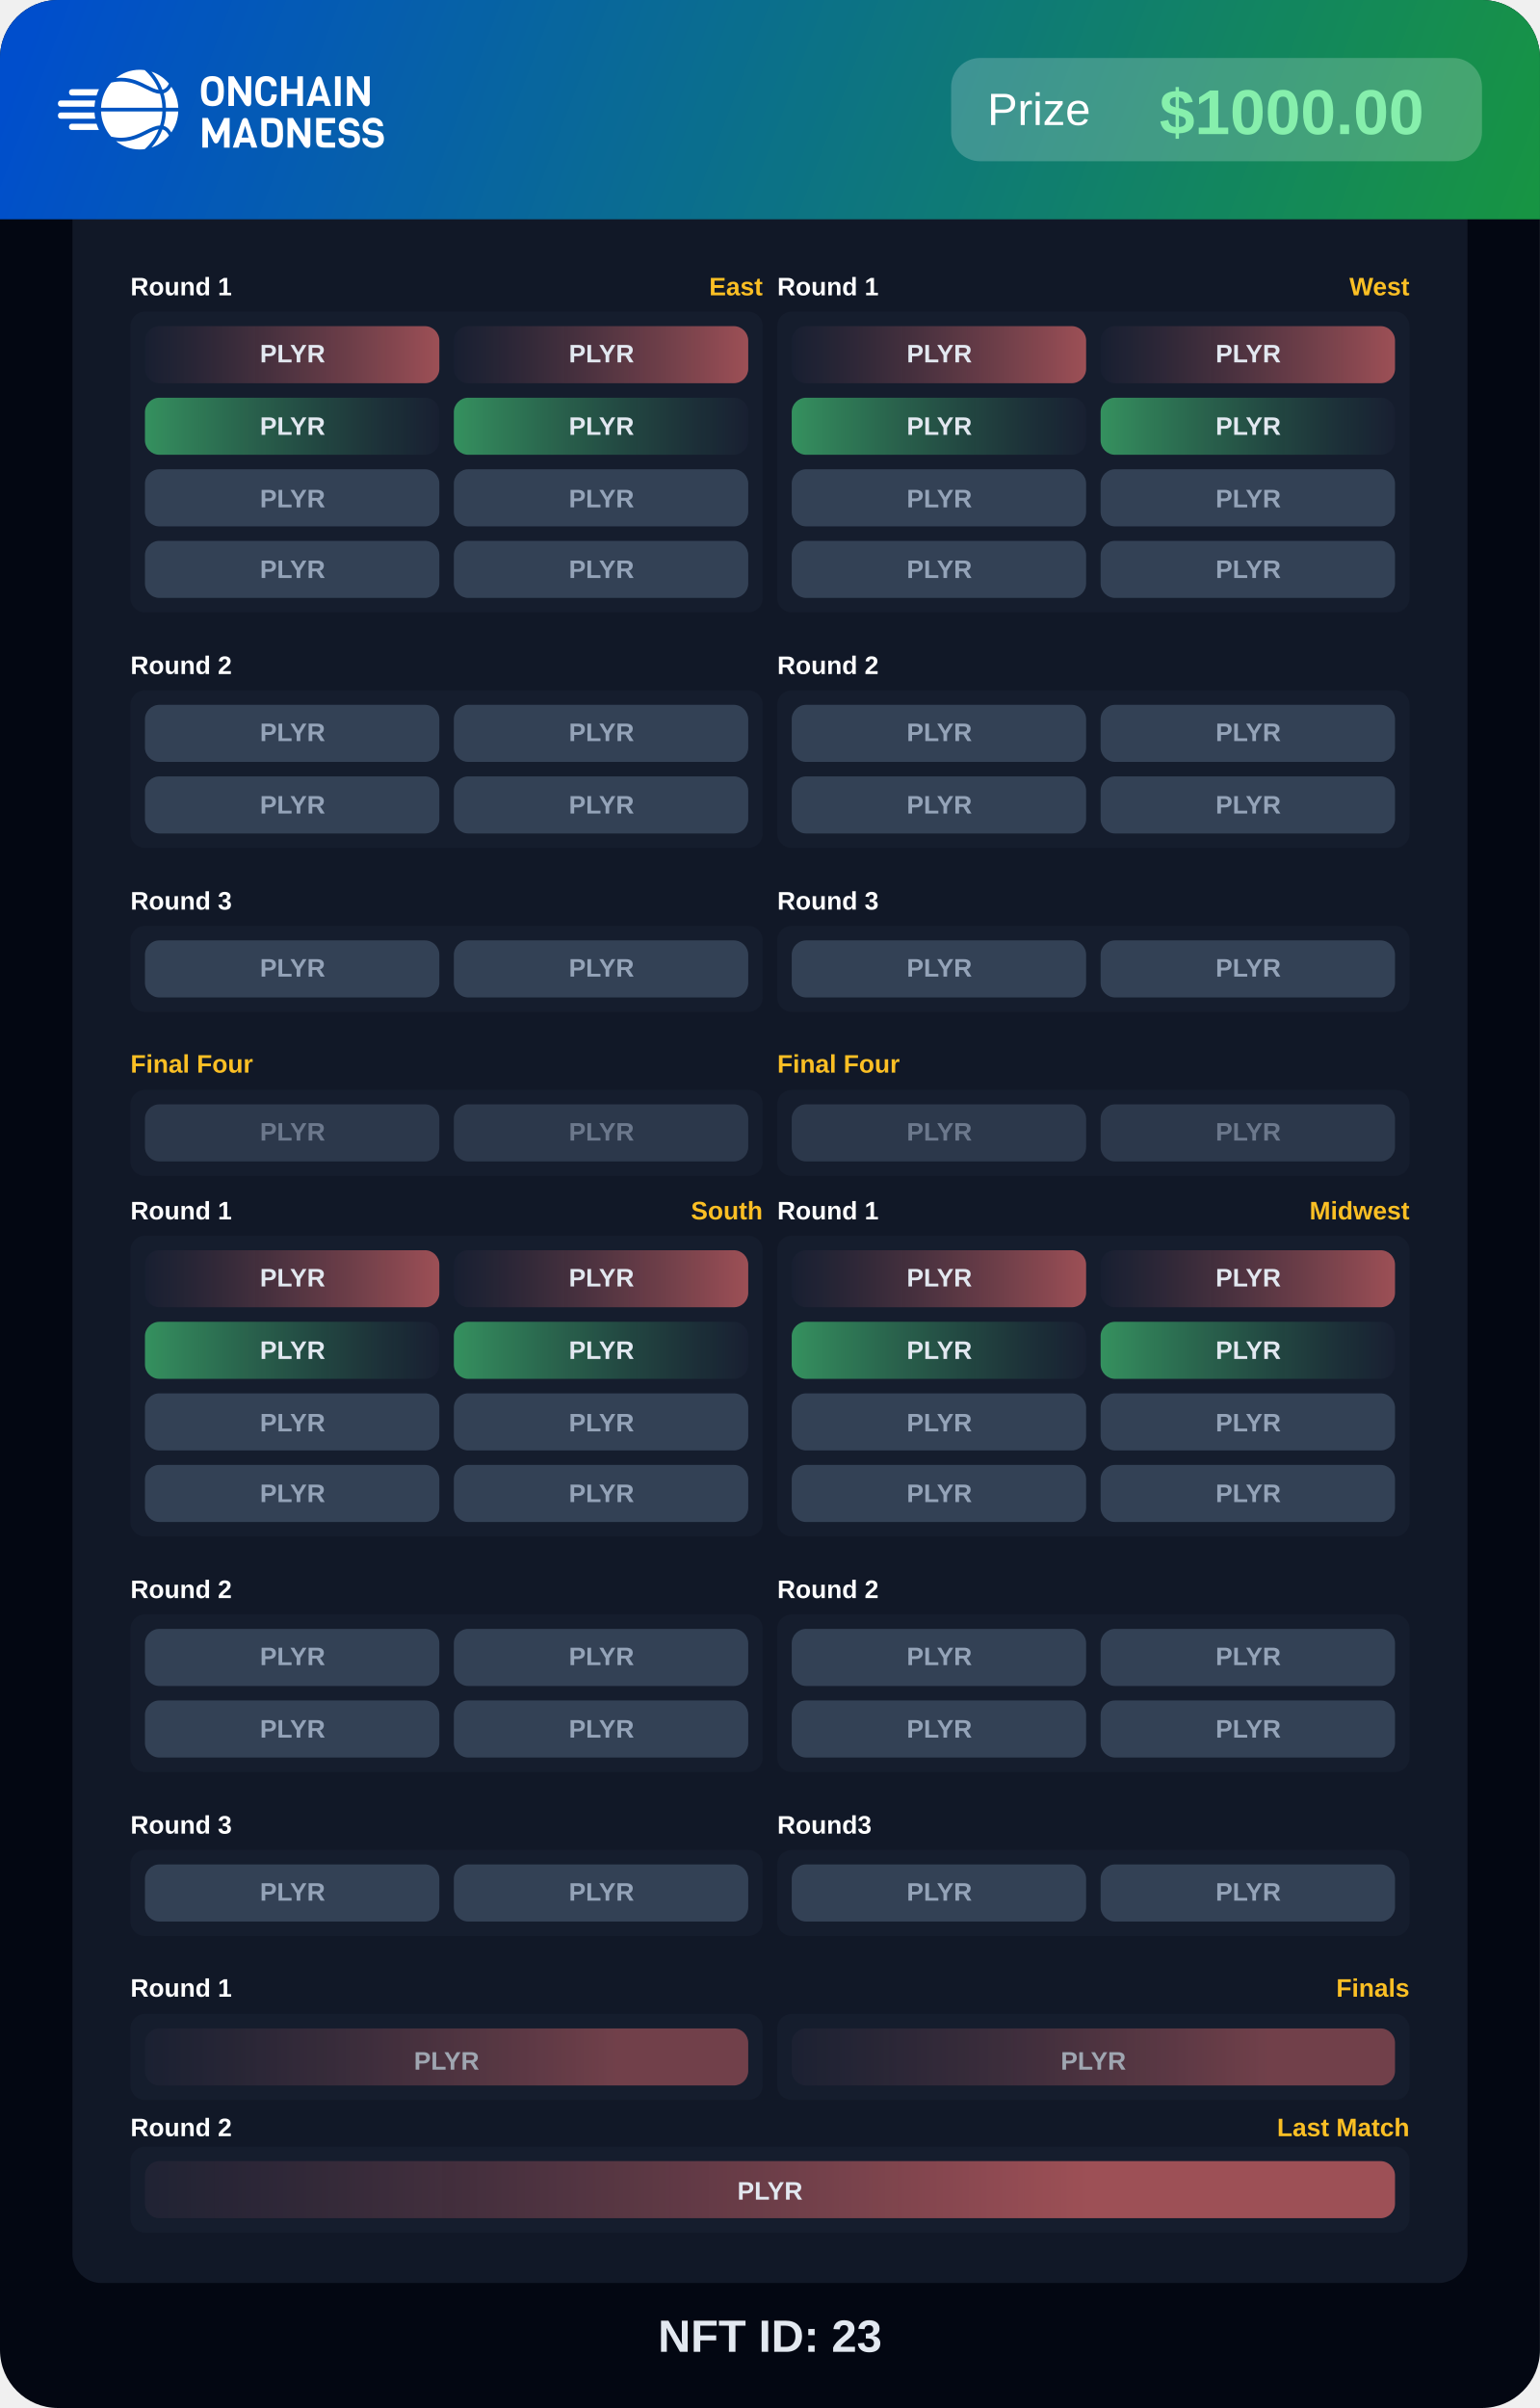
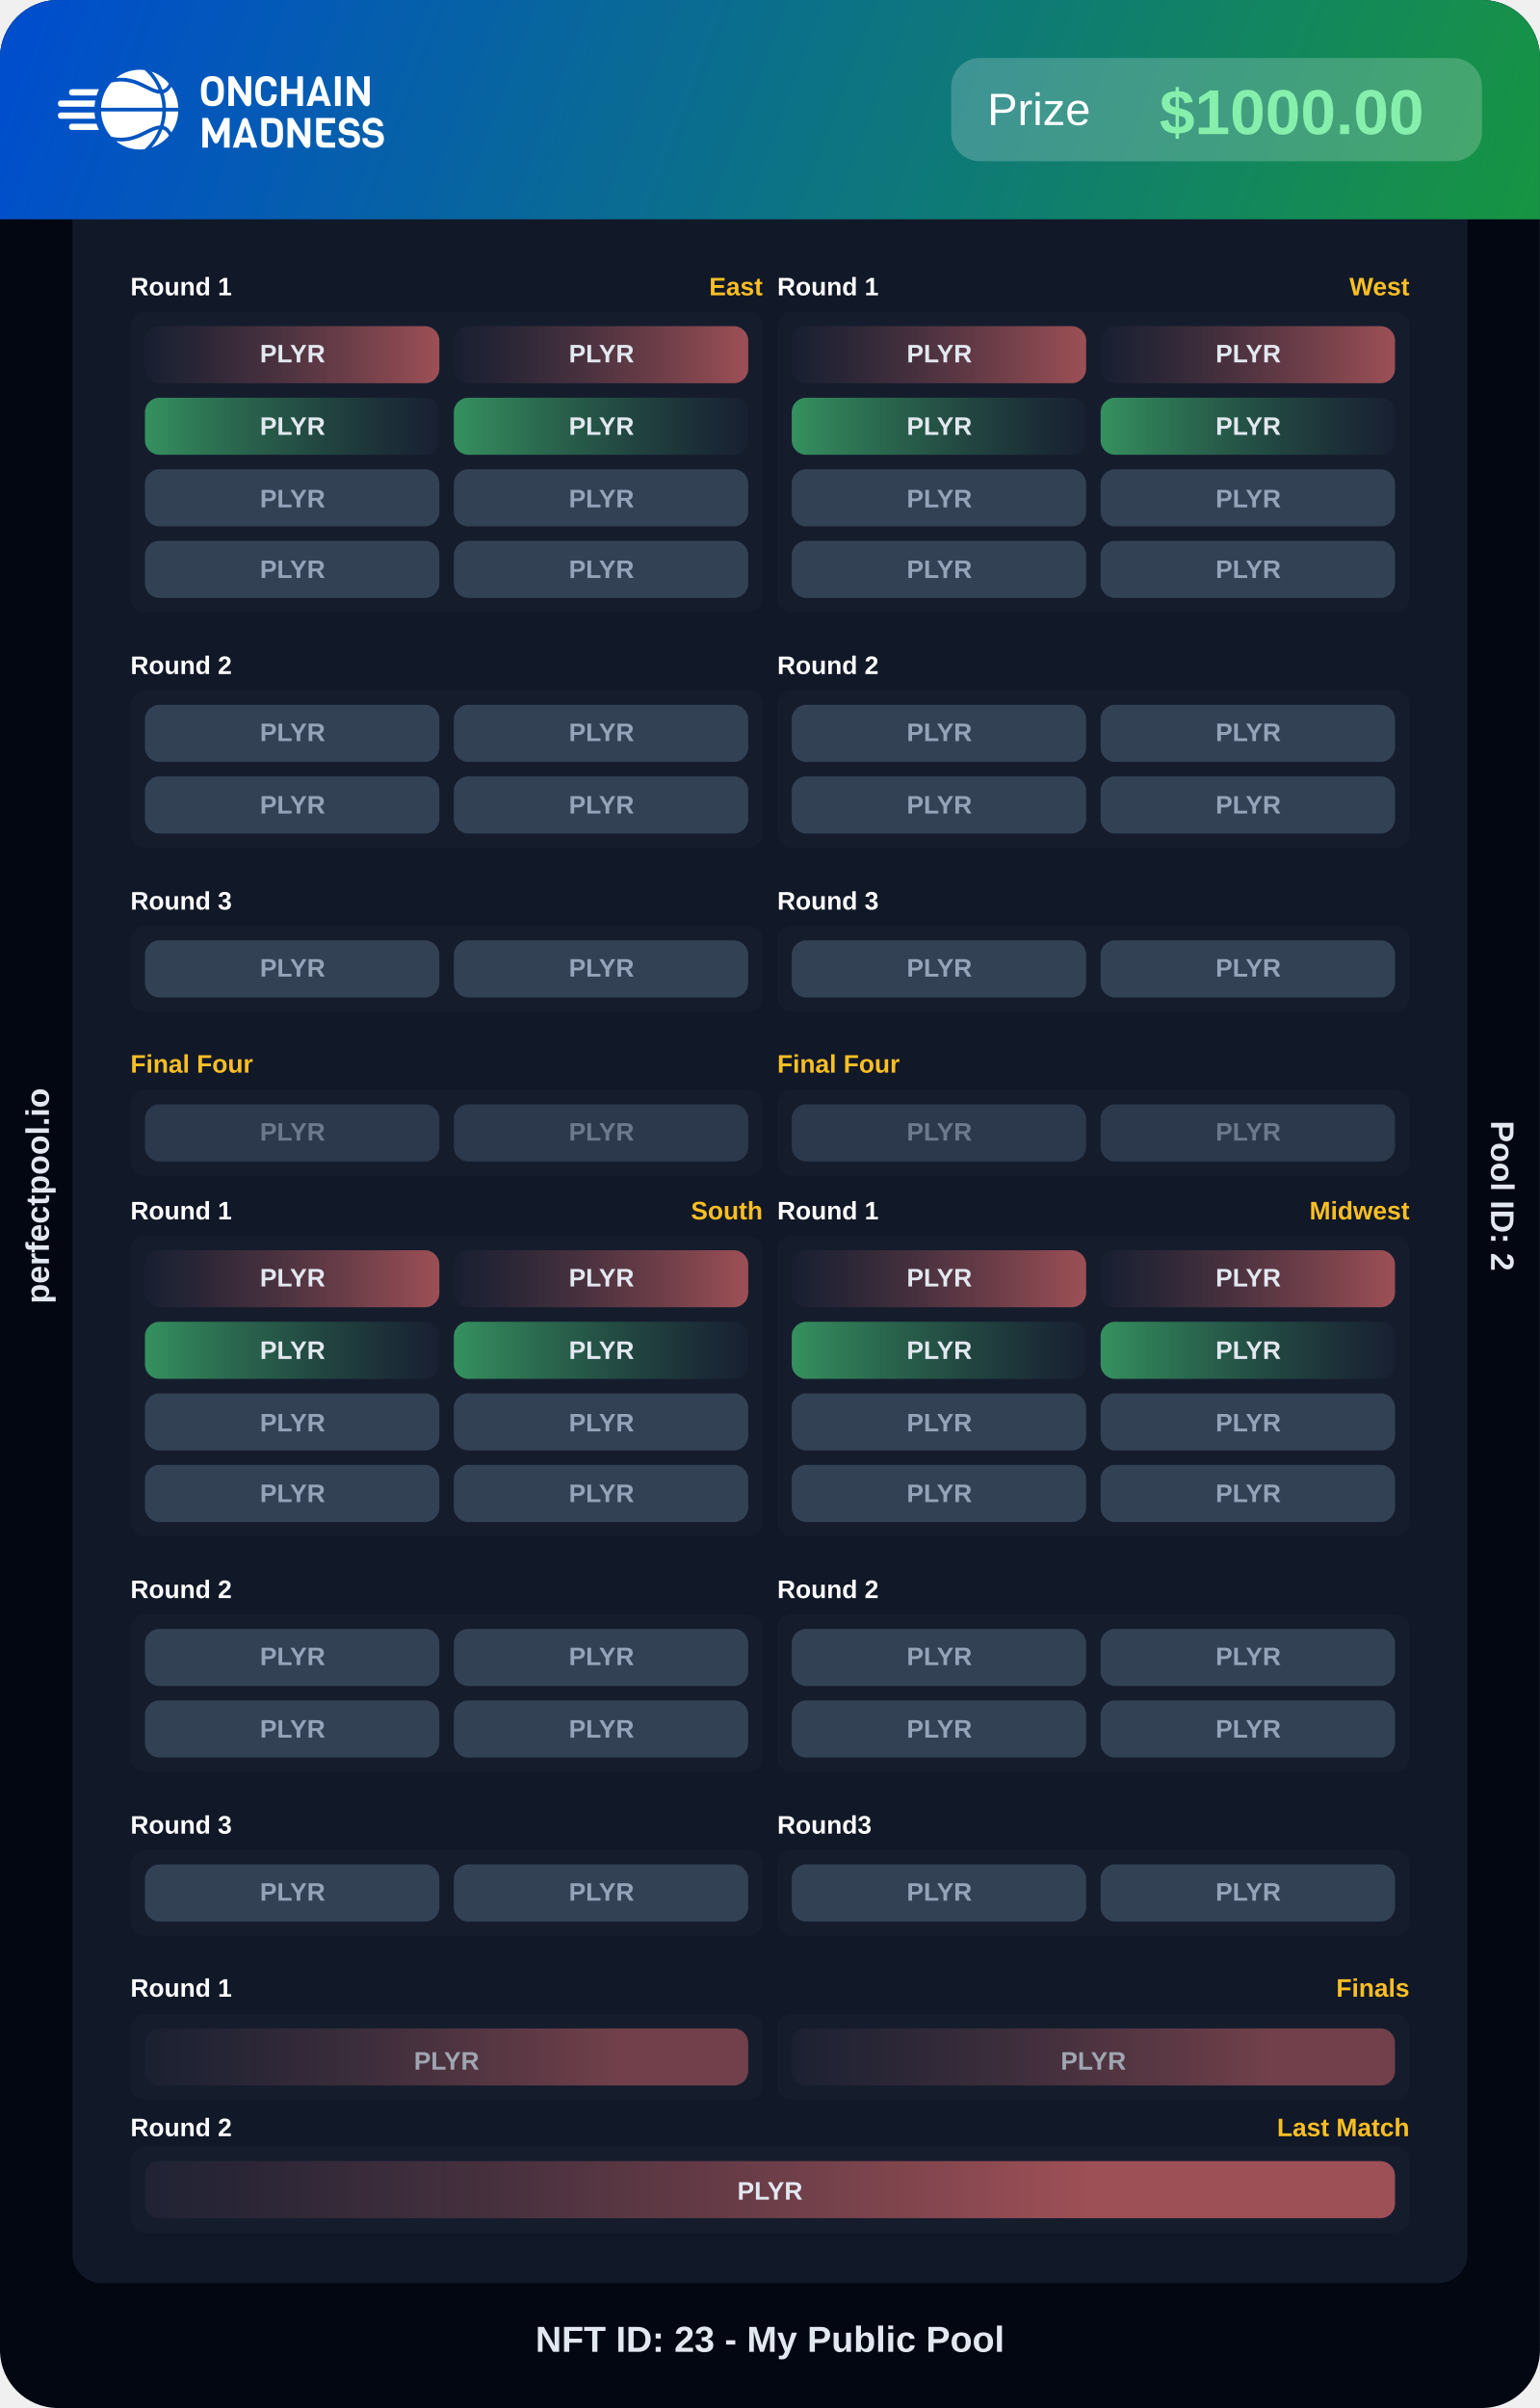
<svg xmlns="http://www.w3.org/2000/svg" width="850" height="1329" viewBox="0 0 850 1329" fill="none">
  <rect width="850" height="1329" rx="32" fill="#030712" />
  <path d="m 40,29 h 770 v 1215 c 0,8.84 -7.163,16 -16,16 H 56 c -8.837,0 -16,-7.16 -16,-16 z" fill="#111827" />
  <path d="M0 32C0 14.327 14.327 0 32 0H818C835.673 0 850 14.327 850 32V121H0V32Z" fill="url(#paint0_linear_3468_11744)" />
  <path d="M0 32C0 14.327 14.327 0 32 0H818C835.673 0 850 14.327 850 32V121H0V32Z" fill="black" fill-opacity="0.2" />
  <rect x="525" y="32" width="293" height="57" rx="16" fill="white" fill-opacity="0.2" />
  <path d="M123.562 49.543V50.784C123.562 53.528 123.057 55.521 122.046 56.762C121.049 58.004 119.443 58.624 117.228 58.624C115.012 58.624 113.406 58.004 112.41 56.762C111.428 55.521 110.938 53.505 110.938 50.715V49.52C110.938 46.975 111.436 45.082 112.432 43.841C113.443 42.599 115.034 41.978 117.205 41.978C119.391 41.978 120.997 42.607 122.023 43.864C123.049 45.121 123.562 47.014 123.562 49.543ZM120.462 50.715V49.865C120.462 48.393 120.283 47.221 119.927 46.347C119.51 45.335 118.618 44.829 117.25 44.829C115.867 44.829 114.967 45.335 114.551 46.347C114.209 47.175 114.038 48.347 114.038 49.865V50.715C114.038 52.693 114.306 54.026 114.841 54.716C115.049 55.007 115.354 55.26 115.756 55.475C116.172 55.674 116.663 55.773 117.228 55.773C117.808 55.773 118.298 55.674 118.7 55.475C119.101 55.275 119.414 55.03 119.637 54.739C119.86 54.448 120.031 54.064 120.15 53.589C120.358 52.838 120.462 51.88 120.462 50.715Z" fill="white" />
  <path d="M138.653 42.116V56.831C138.653 57.337 138.504 57.774 138.207 58.142C137.909 58.494 137.56 58.67 137.158 58.67C136.132 58.67 135.292 58.057 134.638 56.831L129.151 47.979V58.486H126.051V42.116H129.039L135.552 52.831V42.116H138.653Z" fill="white" />
  <path d="M149.9 52.141H152.777C152.777 54.225 152.271 55.827 151.26 56.946C150.249 58.065 148.821 58.624 146.978 58.624C142.918 58.624 140.888 56.164 140.888 51.244V49.865C140.888 45.987 141.929 43.557 144.011 42.576C144.829 42.178 145.818 41.978 146.978 41.978C148.673 41.978 150.048 42.461 151.104 43.427C152.175 44.377 152.71 45.757 152.71 47.566H149.81C149.647 46.661 149.357 45.979 148.94 45.519C148.524 45.059 147.87 44.829 146.978 44.829C145.937 44.829 145.163 45.167 144.658 45.841C144.301 46.316 144.093 47.129 144.033 48.278C144.004 48.646 143.989 49.144 143.989 49.773V51.198C143.989 52.961 144.227 54.164 144.702 54.808C145.193 55.452 145.952 55.773 146.978 55.773C148.018 55.773 148.732 55.482 149.119 54.9C149.52 54.302 149.781 53.382 149.9 52.141Z" fill="white" />
  <path d="M167.218 58.486H164.117V51.865H158.296V58.486H155.195V42.116H158.296V49.037H164.117V42.116H167.218V58.486Z" fill="white" />
  <path d="M182.732 58.486H179.498L178.606 55.658H173.275L172.405 58.486H169.171L174.256 43.496C174.48 42.975 174.725 42.615 174.993 42.415C175.275 42.216 175.617 42.116 176.019 42.116C176.42 42.116 176.74 42.208 176.978 42.392C177.23 42.576 177.454 42.944 177.647 43.496L182.732 58.486ZM177.892 52.968L176.019 46.485L174.056 52.968H177.892Z" fill="white" />
  <path d="M188.012 58.486H184.912V42.116H188.012V58.486Z" fill="white" />
  <path d="M204.087 42.116V56.831C204.087 57.337 203.938 57.774 203.641 58.142C203.343 58.494 202.994 58.67 202.592 58.67C201.566 58.67 200.726 58.057 200.072 56.831L194.585 47.979V58.486H191.485V42.116H194.473L200.986 52.831V42.116H204.087Z" fill="white" />
  <path d="M123.652 71.707L120.796 77.915C120.38 78.742 119.86 79.156 119.235 79.156C118.625 79.156 118.112 78.719 117.696 77.846L114.796 71.707V81.478H111.696V65.108H114.752L119.235 74.558L123.696 65.108H126.752V81.478H123.652V71.707Z" fill="white" />
  <path d="M142.043 81.478H138.809L137.917 78.65H132.586L131.716 81.478H128.482L133.567 66.488C133.79 65.966 134.036 65.606 134.303 65.407C134.586 65.208 134.928 65.108 135.329 65.108C135.731 65.108 136.05 65.2 136.288 65.384C136.541 65.568 136.764 65.936 136.958 66.488L142.043 81.478ZM137.203 75.96L135.329 69.477L133.366 75.96H137.203Z" fill="white" />
  <path d="M156.2 73.224L156.222 74.995C156.163 76.114 156.029 77.056 155.821 77.823C155.613 78.589 155.204 79.286 154.594 79.915C153.583 80.957 152.111 81.478 150.178 81.478C147.903 81.478 146.341 81.172 145.494 80.558C144.646 79.93 144.222 78.803 144.222 77.179V65.108H150.401C152.185 65.108 153.583 65.629 154.594 66.672C155.412 67.515 155.895 68.541 156.044 69.752C156.148 70.611 156.2 71.768 156.2 73.224ZM152.43 77.616C152.713 77.263 152.891 76.78 152.966 76.167C153.055 75.539 153.1 74.565 153.1 73.247C153.1 71.929 153.055 70.979 152.966 70.396C152.891 69.798 152.713 69.323 152.43 68.971C151.895 68.296 151.122 67.959 150.111 67.959H147.323V77.018C147.323 77.631 147.523 78.052 147.925 78.282C148.326 78.512 149.04 78.627 150.066 78.627C151.107 78.627 151.895 78.29 152.43 77.616Z" fill="white" />
  <path d="M171.305 65.108V79.823C171.305 80.329 171.156 80.766 170.858 81.133C170.561 81.486 170.212 81.662 169.81 81.662C168.784 81.662 167.944 81.049 167.29 79.823L161.803 70.971V81.478H158.702V65.108H161.691L168.204 75.822V65.108H171.305Z" fill="white" />
  <path d="M184.982 81.478H179.362C177.577 81.478 176.321 81.164 175.592 80.535C174.878 79.892 174.521 78.765 174.521 77.156V65.108H184.982V67.959H177.622V71.799H182.774L182.551 74.65H177.622V76.926C177.622 77.57 177.763 78.014 178.046 78.259C178.328 78.505 178.841 78.627 179.585 78.627H184.982V81.478Z" fill="white" />
  <path d="M198.733 76.65C198.733 78.198 198.183 79.417 197.082 80.306C195.982 81.179 194.577 81.616 192.867 81.616C191.513 81.616 190.205 81.233 188.941 80.467C188.316 80.068 187.803 79.509 187.402 78.788C187 78.052 186.8 77.217 186.8 76.282L189.61 76.144C189.61 76.972 189.952 77.616 190.636 78.075C191.32 78.535 192.078 78.765 192.911 78.765C194.77 78.765 195.699 78.091 195.699 76.742C195.699 75.638 195.067 74.987 193.803 74.788L191.216 74.512C189.922 74.312 188.896 73.837 188.138 73.086C187.38 72.335 187 71.255 187 69.844C187 68.434 187.543 67.269 188.629 66.35C189.714 65.43 191.082 64.97 192.733 64.97C194.398 64.97 195.736 65.407 196.748 66.281C197.759 67.139 198.264 68.25 198.264 69.615L195.499 69.752C195.246 68.419 194.376 67.752 192.889 67.752C191.982 67.752 191.268 67.951 190.748 68.35C190.242 68.749 189.989 69.224 189.989 69.775C189.989 70.312 190.175 70.741 190.547 71.063C190.919 71.37 191.38 71.561 191.93 71.638L194.473 71.914C197.313 72.312 198.733 73.891 198.733 76.65Z" fill="white" />
  <path d="M211.911 76.65C211.911 78.198 211.361 79.417 210.261 80.306C209.16 81.179 207.755 81.616 206.045 81.616C204.692 81.616 203.383 81.233 202.119 80.467C201.495 80.068 200.982 79.509 200.58 78.788C200.179 78.052 199.978 77.217 199.978 76.282L202.788 76.144C202.788 76.972 203.13 77.616 203.814 78.075C204.498 78.535 205.257 78.765 206.089 78.765C207.948 78.765 208.878 78.091 208.878 76.742C208.878 75.638 208.246 74.987 206.982 74.788L204.394 74.512C203.101 74.312 202.075 73.837 201.316 73.086C200.558 72.335 200.179 71.255 200.179 69.844C200.179 68.434 200.721 67.269 201.807 66.35C202.892 65.43 204.26 64.97 205.911 64.97C207.576 64.97 208.915 65.407 209.926 66.281C210.937 67.139 211.443 68.25 211.443 69.615L208.677 69.752C208.424 68.419 207.554 67.752 206.067 67.752C205.16 67.752 204.446 67.951 203.926 68.35C203.42 68.749 203.168 69.224 203.168 69.775C203.168 70.312 203.353 70.741 203.725 71.063C204.097 71.37 204.558 71.561 205.108 71.638L207.651 71.914C210.491 72.312 211.911 73.891 211.911 76.65Z" fill="white" />
  <path d="M53.27 52.696L39.63 52.696C38.787 52.696 38.108 51.996 38.108 51.127V50.808C38.108 49.945 38.787 49.239 39.63 49.239L54.615 49.239C54.088 50.346 53.639 51.5 53.277 52.689L53.27 52.696Z" fill="white" />
  <path d="M52.15 58.904H33.522C32.679 58.904 32 58.204 32 57.335L32 57.016C32 56.146 32.679 55.447 33.522 55.447H52.585C52.368 56.567 52.216 57.722 52.15 58.897V58.904Z" fill="white" />
  <path d="M54.608 71.741H39.63C38.787 71.741 38.108 71.042 38.108 70.172V69.853C38.108 68.99 38.787 68.284 39.63 68.284H53.27C53.639 69.473 54.081 70.627 54.608 71.734V71.741Z" fill="white" />
  <path d="M52.585 65.54H33.522C32.679 65.54 32 64.841 32 63.971L32 63.652C32 62.782 32.679 62.083 33.522 62.083H52.15C52.223 63.258 52.368 64.406 52.585 65.533V65.54Z" fill="white" />
  <path d="M98.395 61.512H91.608C91.522 64.27 91.08 66.939 90.329 69.466C92.161 69.989 93.538 71.347 94.573 73.079C96.813 69.771 98.204 65.805 98.388 61.512H98.395Z" fill="white" />
  <path d="M89.631 59.474C89.538 56.791 89.09 54.197 88.326 51.752C85.723 51.657 83.219 50.407 80.34 48.967C75.543 46.562 69.764 43.676 61.375 45.598C58.081 49.286 55.992 54.129 55.755 59.481L89.624 59.481L89.631 59.474Z" fill="white" />
  <path d="M88.326 69.242C89.09 66.79 89.538 64.202 89.624 61.519H55.755C55.992 66.865 58.081 71.714 61.376 75.402C69.764 77.325 75.543 74.431 80.34 72.033C83.219 70.594 85.723 69.344 88.326 69.249V69.242Z" fill="white" />
  <path d="M90.336 51.521C91.087 54.047 91.522 56.717 91.614 59.474L98.401 59.474C98.21 55.182 96.826 51.215 94.586 47.907C93.551 49.633 92.174 50.991 90.342 51.521H90.336Z" fill="white" />
  <path d="M81.21 47.133C83.555 48.308 85.624 49.34 87.575 49.633C85.881 45.38 83.219 41.638 79.878 38.697C78.963 38.575 78.027 38.5 77.071 38.5C72.175 38.5 67.675 40.205 64.07 43.058C71.411 42.236 76.716 44.885 81.203 47.14L81.21 47.133Z" fill="white" />
  <path d="M87.575 71.361C85.624 71.653 83.555 72.685 81.21 73.86C76.722 76.109 71.418 78.757 64.077 77.942C67.675 80.795 72.182 82.5 77.078 82.5C78.027 82.5 78.963 82.432 79.885 82.303C83.226 79.355 85.881 75.62 87.581 71.368L87.575 71.361Z" fill="white" />
  <path d="M93.268 74.818C92.299 72.916 91.1 71.775 89.683 71.409C88.3 75.158 86.217 78.561 83.608 81.441C87.403 80.184 90.731 77.861 93.268 74.818Z" fill="white" />
  <path d="M93.268 46.169C90.731 43.126 87.403 40.803 83.608 39.546C86.217 42.433 88.3 45.829 89.683 49.578C91.1 49.212 92.299 48.07 93.268 46.169Z" fill="white" />
  <text style="font-size:25px;fill:white;font-family:Arial" x="545" y="69">Prize</text>
  <text style="font-size:35px;fill:#86EFAC;font-family:Arial;font-weight:800" x="640" y="74">$1000.00</text>
-   <text style="font-weight:800;font-size:25px;font-family:Arial;fill:#e2e8f0" text-anchor="middle" x="425" y="1298">NFT ID: 23</text>
+   <text style="font-weight:800;font-size:20px;font-family:Arial;fill:#e2e8f0" text-anchor="middle" x="425" y="1298">NFT ID: 23 - My Public Pool</text>
+   <text style="font-weight:600;font-size:18px;font-family:Arial;fill:#e2e8f0" text-anchor="middle" x="27" y="660" transform="rotate(270, 27, 660)">perfectpool.io</text>
+   <text style="font-weight:600;font-size:18px;font-family:Arial;fill:#e2e8f0" text-anchor="middle" x="823" y="660" transform="rotate(90, 823, 660)">Pool ID: 2</text>
  <text style="font-size:14px;fill:#FBBF24;font-family:Arial;font-weight:800" text-anchor="end" x="421" y="163">East</text>
  <text style="font-size:14px;fill:white;font-family:Arial;font-weight:800" x="72" y="163">Round 1</text>
  <rect x="72" y="172" width="349" height="166" rx="8" fill="#202738" fill-opacity="0.34" />
  <text style="font-size:14px;fill:white;font-family:Arial;font-weight:800" x="72" y="372">Round 2</text>
  <rect x="72" y="381" width="349" height="87" rx="8" fill="#202738" fill-opacity="0.34" />
  <text style="font-size:14px;fill:white;font-family:Arial;font-weight:800" x="72" y="502">Round 3</text>
  <rect x="72" y="511" width="349" height="47.5" rx="8" fill="#202738" fill-opacity="0.34" />
  <rect x="80" y="180" width="162.5" height="31.5" rx="8" fill="url(#col1_red)" fill-opacity="0.8" id="rect36" />
  <text style="font-size:14px;fill:#E2E8F0;font-family:Arial;font-weight:600" text-anchor="middle" x="161.5" y="200" id="text36">PLYR</text>
  <rect x="250.5" y="180" width="162.5" height="31.5" rx="8" fill="url(#col2_red)" fill-opacity="0.8" id="rect37" />
  <text style="font-size:14px;fill:#E2E8F0;font-family:Arial;font-weight:600" text-anchor="middle" x="332" y="200" id="text37">PLYR</text>
  <rect x="80" y="219.5" width="162.5" height="31.5" rx="8" fill="url(#col1_green)" fill-opacity="0.8" id="rect38" />
  <text style="font-size:14px;fill:#E2E8F0;font-family:Arial;font-weight:600" text-anchor="middle" x="161.5" y="240" id="text38">PLYR</text>
  <rect x="250.5" y="219.5" width="162.5" height="31.5" rx="8" fill="url(#col2_green)" fill-opacity="0.8" id="rect39" />
  <text style="font-size:14px;fill:#E2E8F0;font-family:Arial;font-weight:600" text-anchor="middle" x="332" y="240" id="text39">PLYR</text>
  <rect x="80" y="259" width="162.5" height="31.5" rx="8" fill="#334155" id="rect40" />
  <text style="font-size:14px;fill:#94A3B8;font-family:Arial;font-weight:600" text-anchor="middle" x="161.5" y="280" id="text40">PLYR</text>
  <rect x="250.5" y="259" width="162.5" height="31.5" rx="8" fill="#334155" id="rect41" />
  <text style="font-size:14px;fill:#94A3B8;font-family:Arial;font-weight:600" text-anchor="middle" x="332" y="280" id="text41">PLYR</text>
  <rect x="80" y="298.5" width="162.5" height="31.5" rx="8" fill="#334155" id="rect42" />
  <text style="font-size:14px;fill:#94A3B8;font-family:Arial;font-weight:600" text-anchor="middle" x="161.5" y="319" id="text42">PLYR</text>
  <rect x="250.5" y="298.5" width="162.5" height="31.5" rx="8" fill="#334155" id="rect43" />
  <text style="font-size:14px;fill:#94A3B8;font-family:Arial;font-weight:600" text-anchor="middle" x="332" y="319" id="text43">PLYR</text>
  <rect x="80" y="389" width="162.5" height="31.5" rx="8" fill="#334155" id="rect44" />
  <text style="font-size:14px;fill:#94A3B8;font-family:Arial;font-weight:600" text-anchor="middle" x="161.5" y="409" id="text44">PLYR</text>
  <rect x="250.5" y="389" width="162.5" height="31.5" rx="8" fill="#334155" id="rect45" />
  <text style="font-size:14px;fill:#94A3B8;font-family:Arial;font-weight:600" text-anchor="middle" x="332" y="409" id="text45">PLYR</text>
  <rect x="80" y="428.5" width="162.5" height="31.5" rx="8" fill="#334155" id="rect46" />
  <text style="font-size:14px;fill:#94A3B8;font-family:Arial;font-weight:600" text-anchor="middle" x="161.5" y="449" id="text46">PLYR</text>
  <rect x="250.5" y="428.5" width="162.5" height="31.5" rx="8" fill="#334155" id="rect47" />
  <text style="font-size:14px;fill:#94A3B8;font-family:Arial;font-weight:600" text-anchor="middle" x="332" y="449" id="text47">PLYR</text>
  <rect x="80" y="519" width="162.5" height="31.5" rx="8" fill="#334155" id="rect48" />
  <text style="font-size:14px;fill:#94A3B8;font-family:Arial;font-weight:600" text-anchor="middle" x="161.5" y="539" id="text48">PLYR</text>
  <rect x="250.5" y="519" width="162.5" height="31.5" rx="8" fill="#334155" id="rect49" />
  <text style="font-size:14px;fill:#94A3B8;font-family:Arial;font-weight:600" text-anchor="middle" x="332" y="539" id="text49">PLYR</text>
  <rect x="80" y="609.5" width="162.5" height="31.5" rx="8" fill="#334155" id="rect50" />
  <text style="font-size:14px;fill:#94A3B8;font-family:Arial;font-weight:600" text-anchor="middle" x="161.5" y="629.5" id="text50">PLYR</text>
  <rect x="250.5" y="609.5" width="162.5" height="31.5" rx="8" fill="#334155" id="rect51" />
  <text style="font-size:14px;fill:#94A3B8;font-family:Arial;font-weight:600" text-anchor="middle" x="332" y="629.5" id="text51">PLYR</text>
  <text style="font-size:14px;fill:#FBBF24;font-family:Arial;font-weight:800" text-anchor="end" x="778" y="163">West</text>
  <text style="font-size:14px;fill:white;font-family:Arial;font-weight:800" x="429" y="163">Round 1</text>
  <rect x="429" y="172" width="349" height="166" rx="8" fill="#202738" fill-opacity="0.34" />
  <text style="font-size:14px;fill:white;font-family:Arial;font-weight:800" x="429" y="372">Round 2</text>
  <rect x="429" y="381" width="349" height="87" rx="8" fill="#202738" fill-opacity="0.34" />
  <text style="font-size:14px;fill:white;font-family:Arial;font-weight:800" x="429" y="502">Round 3</text>
  <rect x="429" y="511" width="349" height="47.5" rx="8" fill="#202738" fill-opacity="0.34" />
  <rect x="437" y="180" width="162.5" height="31.5" rx="8" fill="url(#col3_red)" fill-opacity="0.8" id="rect56" />
  <text style="font-size:14px;fill:#E2E8F0;font-family:Arial;font-weight:600" text-anchor="middle" x="518.5" y="200" id="text56">PLYR</text>
  <rect x="607.5" y="180" width="162.5" height="31.5" rx="8" fill="url(#col4_red)" fill-opacity="0.8" id="rect57" />
  <text style="font-size:14px;fill:#E2E8F0;font-family:Arial;font-weight:600" text-anchor="middle" x="689" y="200" id="text57">PLYR</text>
  <rect x="437" y="219.5" width="162.5" height="31.5" rx="8" fill="url(#col3_green)" fill-opacity="0.8" id="rect58" />
  <text style="font-size:14px;fill:#E2E8F0;font-family:Arial;font-weight:600" text-anchor="middle" x="518.5" y="240" id="text58">PLYR</text>
  <rect x="607.5" y="219.5" width="162.5" height="31.5" rx="8" fill="url(#col4_green)" fill-opacity="0.8" id="rect59" />
  <text style="font-size:14px;fill:#E2E8F0;font-family:Arial;font-weight:600" text-anchor="middle" x="689" y="240" id="text59">PLYR</text>
  <rect x="437" y="259" width="162.5" height="31.5" rx="8" fill="#334155" id="rect60" />
  <text style="font-size:14px;fill:#94A3B8;font-family:Arial;font-weight:600" text-anchor="middle" x="518.5" y="280" id="text60">PLYR</text>
  <rect x="607.5" y="259" width="162.5" height="31.5" rx="8" fill="#334155" id="rect61" />
  <text style="font-size:14px;fill:#94A3B8;font-family:Arial;font-weight:600" text-anchor="middle" x="689" y="280" id="text61">PLYR</text>
  <rect x="437" y="298.5" width="162.5" height="31.5" rx="8" fill="#334155" id="rect62" />
  <text style="font-size:14px;fill:#94A3B8;font-family:Arial;font-weight:600" text-anchor="middle" x="518.5" y="319" id="text62">PLYR</text>
  <rect x="607.5" y="298.5" width="162.5" height="31.5" rx="8" fill="#334155" id="rect63" />
  <text style="font-size:14px;fill:#94A3B8;font-family:Arial;font-weight:600" text-anchor="middle" x="689" y="319" id="text63">PLYR</text>
  <rect x="437" y="389" width="162.5" height="31.5" rx="8" fill="#334155" id="rect64" />
  <text style="font-size:14px;fill:#94A3B8;font-family:Arial;font-weight:600" text-anchor="middle" x="518.5" y="409" id="text64">PLYR</text>
  <rect x="607.5" y="389" width="162.5" height="31.5" rx="8" fill="#334155" id="rect65" />
  <text style="font-size:14px;fill:#94A3B8;font-family:Arial;font-weight:600" text-anchor="middle" x="689" y="409" id="text65">PLYR</text>
  <rect x="437" y="428.5" width="162.5" height="31.5" rx="8" fill="#334155" id="rect66" />
  <text style="font-size:14px;fill:#94A3B8;font-family:Arial;font-weight:600" text-anchor="middle" x="518.5" y="449" id="text66">PLYR</text>
  <rect x="607.5" y="428.5" width="162.5" height="31.5" rx="8" fill="#334155" id="rect67" />
  <text style="font-size:14px;fill:#94A3B8;font-family:Arial;font-weight:600" text-anchor="middle" x="689" y="449" id="text67">PLYR</text>
  <rect x="437" y="519" width="162.5" height="31.5" rx="8" fill="#334155" id="rect68" />
  <text style="font-size:14px;fill:#94A3B8;font-family:Arial;font-weight:600" text-anchor="middle" x="518.5" y="539" id="text68">PLYR</text>
  <rect x="607.5" y="519" width="162.5" height="31.5" rx="8" fill="#334155" id="rect69" />
  <text style="font-size:14px;fill:#94A3B8;font-family:Arial;font-weight:600" text-anchor="middle" x="689" y="539" id="text69">PLYR</text>
  <rect x="437" y="609.5" width="162.5" height="31.5" rx="8" fill="#334155" id="rect70" />
  <text style="font-size:14px;fill:#94A3B8;font-family:Arial;font-weight:600" text-anchor="middle" x="518.5" y="629.5" id="text70">PLYR</text>
  <rect x="607.5" y="609.5" width="162.5" height="31.5" rx="8" fill="#334155" id="rect71" />
  <text style="font-size:14px;fill:#94A3B8;font-family:Arial;font-weight:600" text-anchor="middle" x="689" y="629.5" id="text71">PLYR</text>
  <text style="font-size:14px;fill:#FBBF24;font-family:Arial;font-weight:800" text-anchor="end" x="421" y="673">South</text>
  <text style="font-size:14px;fill:white;font-family:Arial;font-weight:800" x="72" y="673">Round 1</text>
  <rect x="72" y="682" width="349" height="166" rx="8" fill="#202738" fill-opacity="0.34" />
  <text style="font-size:14px;fill:white;font-family:Arial;font-weight:800" x="72" y="882">Round 2</text>
  <rect x="72" y="891" width="349" height="87" rx="8" fill="#202738" fill-opacity="0.34" />
  <text style="font-size:14px;fill:white;font-family:Arial;font-weight:800" x="72" y="1012">Round 3</text>
  <rect x="72" y="1021" width="349" height="47.5" rx="8" fill="#202738" fill-opacity="0.34" />
  <rect x="80" y="690" width="162.5" height="31.5" rx="8" fill="url(#col1_red)" fill-opacity="0.8" id="rect76" />
  <text style="font-size:14px;fill:#E2E8F0;font-family:Arial;font-weight:600" text-anchor="middle" x="161.5" y="710" id="text76">PLYR</text>
  <rect x="250.5" y="690" width="162.5" height="31.5" rx="8" fill="url(#col2_red)" fill-opacity="0.8" id="rect77" />
  <text style="font-size:14px;fill:#E2E8F0;font-family:Arial;font-weight:600" text-anchor="middle" x="332" y="710" id="text77">PLYR</text>
  <rect x="80" y="729.5" width="162.5" height="31.5" rx="8" fill="url(#col1_green)" fill-opacity="0.8" id="rect78" />
  <text style="font-size:14px;fill:#E2E8F0;font-family:Arial;font-weight:600" text-anchor="middle" x="161.5" y="750" id="text78">PLYR</text>
  <rect x="250.5" y="729.5" width="162.5" height="31.5" rx="8" fill="url(#col2_green)" fill-opacity="0.8" id="rect79" />
  <text style="font-size:14px;fill:#E2E8F0;font-family:Arial;font-weight:600" text-anchor="middle" x="332" y="750" id="text79">PLYR</text>
  <rect x="80" y="769" width="162.5" height="31.5" rx="8" fill="#334155" id="rect80" />
  <text style="font-size:14px;fill:#94A3B8;font-family:Arial;font-weight:600" text-anchor="middle" x="161.5" y="790" id="text80">PLYR</text>
  <rect x="250.5" y="769" width="162.5" height="31.5" rx="8" fill="#334155" id="rect81" />
  <text style="font-size:14px;fill:#94A3B8;font-family:Arial;font-weight:600" text-anchor="middle" x="332" y="790" id="text81">PLYR</text>
  <rect x="80" y="808.5" width="162.5" height="31.5" rx="8" fill="#334155" id="rect82" />
  <text style="font-size:14px;fill:#94A3B8;font-family:Arial;font-weight:600" text-anchor="middle" x="161.5" y="829" id="text82">PLYR</text>
  <rect x="250.5" y="808.5" width="162.5" height="31.5" rx="8" fill="#334155" id="rect83" />
  <text style="font-size:14px;fill:#94A3B8;font-family:Arial;font-weight:600" text-anchor="middle" x="332" y="829" id="text83">PLYR</text>
  <rect x="80" y="899" width="162.5" height="31.5" rx="8" fill="#334155" id="rect84" />
  <text style="font-size:14px;fill:#94A3B8;font-family:Arial;font-weight:600" text-anchor="middle" x="161.5" y="919" id="text84">PLYR</text>
  <rect x="250.5" y="899" width="162.5" height="31.5" rx="8" fill="#334155" id="rect85" />
  <text style="font-size:14px;fill:#94A3B8;font-family:Arial;font-weight:600" text-anchor="middle" x="332" y="919" id="text85">PLYR</text>
  <rect x="80" y="938.5" width="162.5" height="31.5" rx="8" fill="#334155" id="rect86" />
  <text style="font-size:14px;fill:#94A3B8;font-family:Arial;font-weight:600" text-anchor="middle" x="161.5" y="959" id="text86">PLYR</text>
  <rect x="250.5" y="938.5" width="162.5" height="31.5" rx="8" fill="#334155" id="rect87" />
  <text style="font-size:14px;fill:#94A3B8;font-family:Arial;font-weight:600" text-anchor="middle" x="332" y="959" id="text87">PLYR</text>
  <rect x="80" y="1029" width="162.5" height="31.5" rx="8" fill="#334155" id="rect88" />
  <text style="font-size:14px;fill:#94A3B8;font-family:Arial;font-weight:600" text-anchor="middle" x="161.5" y="1049" id="text88">PLYR</text>
  <rect x="250.5" y="1029" width="162.5" height="31.5" rx="8" fill="#334155" id="rect89" />
  <text style="font-size:14px;fill:#94A3B8;font-family:Arial;font-weight:600" text-anchor="middle" x="332" y="1049" id="text89">PLYR</text>
  <text style="font-size:14px;fill:#FBBF24;font-family:Arial;font-weight:800" text-anchor="end" x="778" y="673">Midwest</text>
  <text style="font-size:14px;fill:white;font-family:Arial;font-weight:800" x="429" y="673">Round 1</text>
  <rect x="429" y="682" width="349" height="166" rx="8" fill="#202738" fill-opacity="0.34" />
  <text style="font-size:14px;fill:white;font-family:Arial;font-weight:800" x="429" y="882">Round 2</text>
  <rect x="429" y="891" width="349" height="87" rx="8" fill="#202738" fill-opacity="0.34" />
  <text style="font-size:14px;fill:white;font-family:Arial;font-weight:800" x="429" y="1012">Round3</text>
  <rect x="429" y="1021" width="349" height="47.5" rx="8" fill="#202738" fill-opacity="0.34" />
  <rect x="437" y="690" width="162.5" height="31.5" rx="8" fill="url(#col3_red)" fill-opacity="0.8" id="rect94" />
  <text style="font-size:14px;fill:#E2E8F0;font-family:Arial;font-weight:600" text-anchor="middle" x="518.5" y="710" id="text94">PLYR</text>
  <rect x="607.5" y="690" width="162.5" height="31.5" rx="8" fill="url(#col4_red)" fill-opacity="0.8" id="rect95" />
  <text style="font-size:14px;fill:#E2E8F0;font-family:Arial;font-weight:600" text-anchor="middle" x="689" y="710" id="text95">PLYR</text>
  <rect x="437" y="729.5" width="162.5" height="31.5" rx="8" fill="url(#col3_green)" fill-opacity="0.8" id="rect96" />
  <text style="font-size:14px;fill:#E2E8F0;font-family:Arial;font-weight:600" text-anchor="middle" x="518.5" y="750" id="text96">PLYR</text>
  <rect x="607.5" y="729.5" width="162.5" height="31.5" rx="8" fill="url(#col4_green)" fill-opacity="0.8" id="rect97" />
  <text style="font-size:14px;fill:#E2E8F0;font-family:Arial;font-weight:600" text-anchor="middle" x="689" y="750" id="text97">PLYR</text>
  <rect x="437" y="769" width="162.5" height="31.5" rx="8" fill="#334155" id="rect98" />
  <text style="font-size:14px;fill:#94A3B8;font-family:Arial;font-weight:600" text-anchor="middle" x="518.5" y="790" id="text98">PLYR</text>
  <rect x="607.5" y="769" width="162.5" height="31.5" rx="8" fill="#334155" id="rect99" />
  <text style="font-size:14px;fill:#94A3B8;font-family:Arial;font-weight:600" text-anchor="middle" x="689" y="790" id="text99">PLYR</text>
  <rect x="437" y="808.5" width="162.5" height="31.5" rx="8" fill="#334155" id="rect100" />
  <text style="font-size:14px;fill:#94A3B8;font-family:Arial;font-weight:600" text-anchor="middle" x="518.5" y="829" id="text100">PLYR</text>
  <rect x="607.5" y="808.5" width="162.5" height="31.5" rx="8" fill="#334155" id="rect101" />
  <text style="font-size:14px;fill:#94A3B8;font-family:Arial;font-weight:600" text-anchor="middle" x="689" y="829" id="text101">PLYR</text>
  <rect x="437" y="899" width="162.5" height="31.5" rx="8" fill="#334155" id="rect102" />
  <text style="font-size:14px;fill:#94A3B8;font-family:Arial;font-weight:600" text-anchor="middle" x="518.5" y="919" id="text102">PLYR</text>
  <rect x="607.5" y="899" width="162.5" height="31.5" rx="8" fill="#334155" id="rect103" />
  <text style="font-size:14px;fill:#94A3B8;font-family:Arial;font-weight:600" text-anchor="middle" x="689" y="919" id="text103">PLYR</text>
  <rect x="437" y="938.5" width="162.5" height="31.5" rx="8" fill="#334155" id="rect104" />
  <text style="font-size:14px;fill:#94A3B8;font-family:Arial;font-weight:600" text-anchor="middle" x="518.5" y="959" id="text104">PLYR</text>
  <rect x="607.5" y="938.5" width="162.5" height="31.5" rx="8" fill="#334155" id="rect105" />
  <text style="font-size:14px;fill:#94A3B8;font-family:Arial;font-weight:600" text-anchor="middle" x="689" y="959" id="text105">PLYR</text>
  <rect x="437" y="1029" width="162.5" height="31.5" rx="8" fill="#334155" id="rect106" />
  <text style="font-size:14px;fill:#94A3B8;font-family:Arial;font-weight:600" text-anchor="middle" x="518.5" y="1049" id="text106">PLYR</text>
  <rect x="607.5" y="1029" width="162.5" height="31.5" rx="8" fill="#334155" id="rect107" />
  <text style="font-size:14px;fill:#94A3B8;font-family:Arial;font-weight:600" text-anchor="middle" x="689" y="1049" id="text107">PLYR</text>
  <text style="font-size:14px;fill:#FBBF24;font-family:Arial;font-weight:800" x="72" y="592">Final Four</text>
  <rect x="72" y="601.5" width="349" height="47.5" rx="8" fill="#202738" fill-opacity="0.34" />
  <text style="font-size:14px;fill:#FBBF24;font-family:Arial;font-weight:800" x="429" y="592">Final Four</text>
  <rect x="429" y="601.5" width="349" height="47.5" rx="8" fill="#202738" fill-opacity="0.34" />
  <rect x="80" y="1119.5" width="333" height="31.5" rx="8" fill="url(#col1mid_red)" fill-opacity="0.8" id="rect110" />
  <text style="font-size:14px;fill:#E2E8F0;font-family:Arial;font-weight:600" text-anchor="middle" x="246.5" y="1142.25" id="text110">PLYR</text>
  <rect x="437" y="1119.5" width="333" height="31.5" rx="8" fill="url(#col2mid_red)" fill-opacity="0.8" id="rect111" />
  <text style="font-size:14px;fill:#E2E8F0;font-family:Arial;font-weight:600" text-anchor="middle" x="603.5" y="1142.25" id="text111">PLYR</text>
  <text style="font-size:14px;fill:#FBBF24;font-family:Arial;font-weight:800" text-anchor="end" x="778" y="1102">Finals</text>
  <text style="font-size:14px;fill:white;font-family:Arial;font-weight:800" x="72" y="1102">Round 1</text>
  <rect x="429" y="1111.5" width="349" height="47.5" rx="8" fill="#202738" fill-opacity="0.34" />
  <rect x="72" y="1111.5" width="349" height="47.5" rx="8" fill="#202738" fill-opacity="0.34" />
  <text style="font-size:14px;fill:#FBBF24;font-family:Arial;font-weight:800" text-anchor="end" x="778" y="1179">Last Match</text>
  <text style="font-size:14px;fill:white;font-family:Arial;font-weight:800" x="72" y="1179">Round 2</text>
  <rect x="72" y="1184.75" width="706" height="47.5" rx="8" fill="#202738" fill-opacity="0.34" />
  <rect x="80" y="1192.75" width="690" height="31.5" rx="8" fill="url(#colbig_red)" fill-opacity="0.8" />
  <text style="font-size:14px;fill:#E2E8F0;font-family:Arial;font-weight:600" text-anchor="middle" x="425" y="1214" id="text116">PLYR</text>
  <defs>
    <linearGradient id="paint0_linear_3468_11744" x1="0" y1="0" x2="784.769" y2="294.705" gradientUnits="userSpaceOnUse">
      <stop offset="0.027" stop-color="#0062FF" />
      <stop offset="0.99" stop-color="#1DB954" />
    </linearGradient>
    <linearGradient id="col1_green" x1="80" y1="195.75" x2="242.5" y2="195.75" gradientUnits="userSpaceOnUse">
      <stop stop-color="#4ADE80" stop-opacity="0.75" />
      <stop offset="1" stop-color="#1c2337" stop-opacity="0.55" />
    </linearGradient>
    <linearGradient id="col1_red" x1="242.5" y1="195.75" x2="80" y2="195.75" gradientUnits="userSpaceOnUse">
      <stop stop-color="#F87171" stop-opacity="0.75" />
      <stop offset="1" stop-color="#1b2236" stop-opacity="0.55" />
    </linearGradient>
    <linearGradient id="col2_green" x1="250.5" y1="195.75" x2="413" y2="195.75" gradientUnits="userSpaceOnUse">
      <stop stop-color="#4ADE80" stop-opacity="0.75" />
      <stop offset="1" stop-color="#1c2337" stop-opacity="0.55" />
    </linearGradient>
    <linearGradient id="col2_red" x1="413" y1="195.75" x2="250.5" y2="195.75" gradientUnits="userSpaceOnUse">
      <stop stop-color="#F87171" stop-opacity="0.75" />
      <stop offset="1" stop-color="#1b2236" stop-opacity="0.55" />
    </linearGradient>
    <linearGradient id="col3_green" x1="437" y1="195.75" x2="599.5" y2="195.75" gradientUnits="userSpaceOnUse">
      <stop stop-color="#4ADE80" stop-opacity="0.75" />
      <stop offset="1" stop-color="#1c2337" stop-opacity="0.55" />
    </linearGradient>
    <linearGradient id="col3_red" x1="599.5" y1="195.75" x2="437" y2="195.75" gradientUnits="userSpaceOnUse">
      <stop stop-color="#F87171" stop-opacity="0.75" />
      <stop offset="1" stop-color="#1b2236" stop-opacity="0.55" />
    </linearGradient>
    <linearGradient id="col4_green" x1="607.5" y1="195.75" x2="770" y2="195.75" gradientUnits="userSpaceOnUse">
      <stop stop-color="#4ADE80" stop-opacity="0.75" />
      <stop offset="1" stop-color="#1c2337" stop-opacity="0.55" />
    </linearGradient>
    <linearGradient id="col4_red" x1="770" y1="195.75" x2="607.5" y2="195.75" gradientUnits="userSpaceOnUse">
      <stop stop-color="#F87171" stop-opacity="0.75" />
      <stop offset="1" stop-color="#1b2236" stop-opacity="0.55" />
    </linearGradient>
    <linearGradient id="col1mid_red" x1="340" y1="195.75" x2="70" y2="195.75" gradientUnits="userSpaceOnUse">
      <stop stop-color="#F87171" stop-opacity="0.75" />
      <stop offset="1" stop-color="#1b2236" stop-opacity="0.55" />
    </linearGradient>
    <linearGradient id="col1mid_green" x1="80" y1="195.75" x2="450" y2="195.75" gradientUnits="userSpaceOnUse">
      <stop stop-color="#4ADE80" stop-opacity="0.75" />
      <stop offset="1" stop-color="#1c2337" stop-opacity="0.55" />
    </linearGradient>
    <linearGradient id="col2mid_red" x1="700" y1="195.75" x2="420" y2="195.75" gradientUnits="userSpaceOnUse">
      <stop stop-color="#F87171" stop-opacity="0.75" />
      <stop offset="1" stop-color="#1b2236" stop-opacity="0.55" />
    </linearGradient>
    <linearGradient id="col2mid_green" x1="420" y1="195.75" x2="780" y2="195.75" gradientUnits="userSpaceOnUse">
      <stop stop-color="#4ADE80" stop-opacity="0.75" />
      <stop offset="1" stop-color="#1c2337" stop-opacity="0.55" />
    </linearGradient>
    <linearGradient id="colbig_red" x1="600" y1="195.75" x2="30" y2="195.75" gradientUnits="userSpaceOnUse">
      <stop stop-color="#F87171" stop-opacity="0.75" />
      <stop offset="1" stop-color="#1b2236" stop-opacity="0.55" />
    </linearGradient>
    <linearGradient id="colbig_green" x1="200" y1="195.75" x2="800" y2="195.75" gradientUnits="userSpaceOnUse">
      <stop stop-color="#4ADE80" stop-opacity="0.75" />
      <stop offset="1" stop-color="#1c2337" stop-opacity="0.55" />
    </linearGradient>
  </defs>
</svg>
